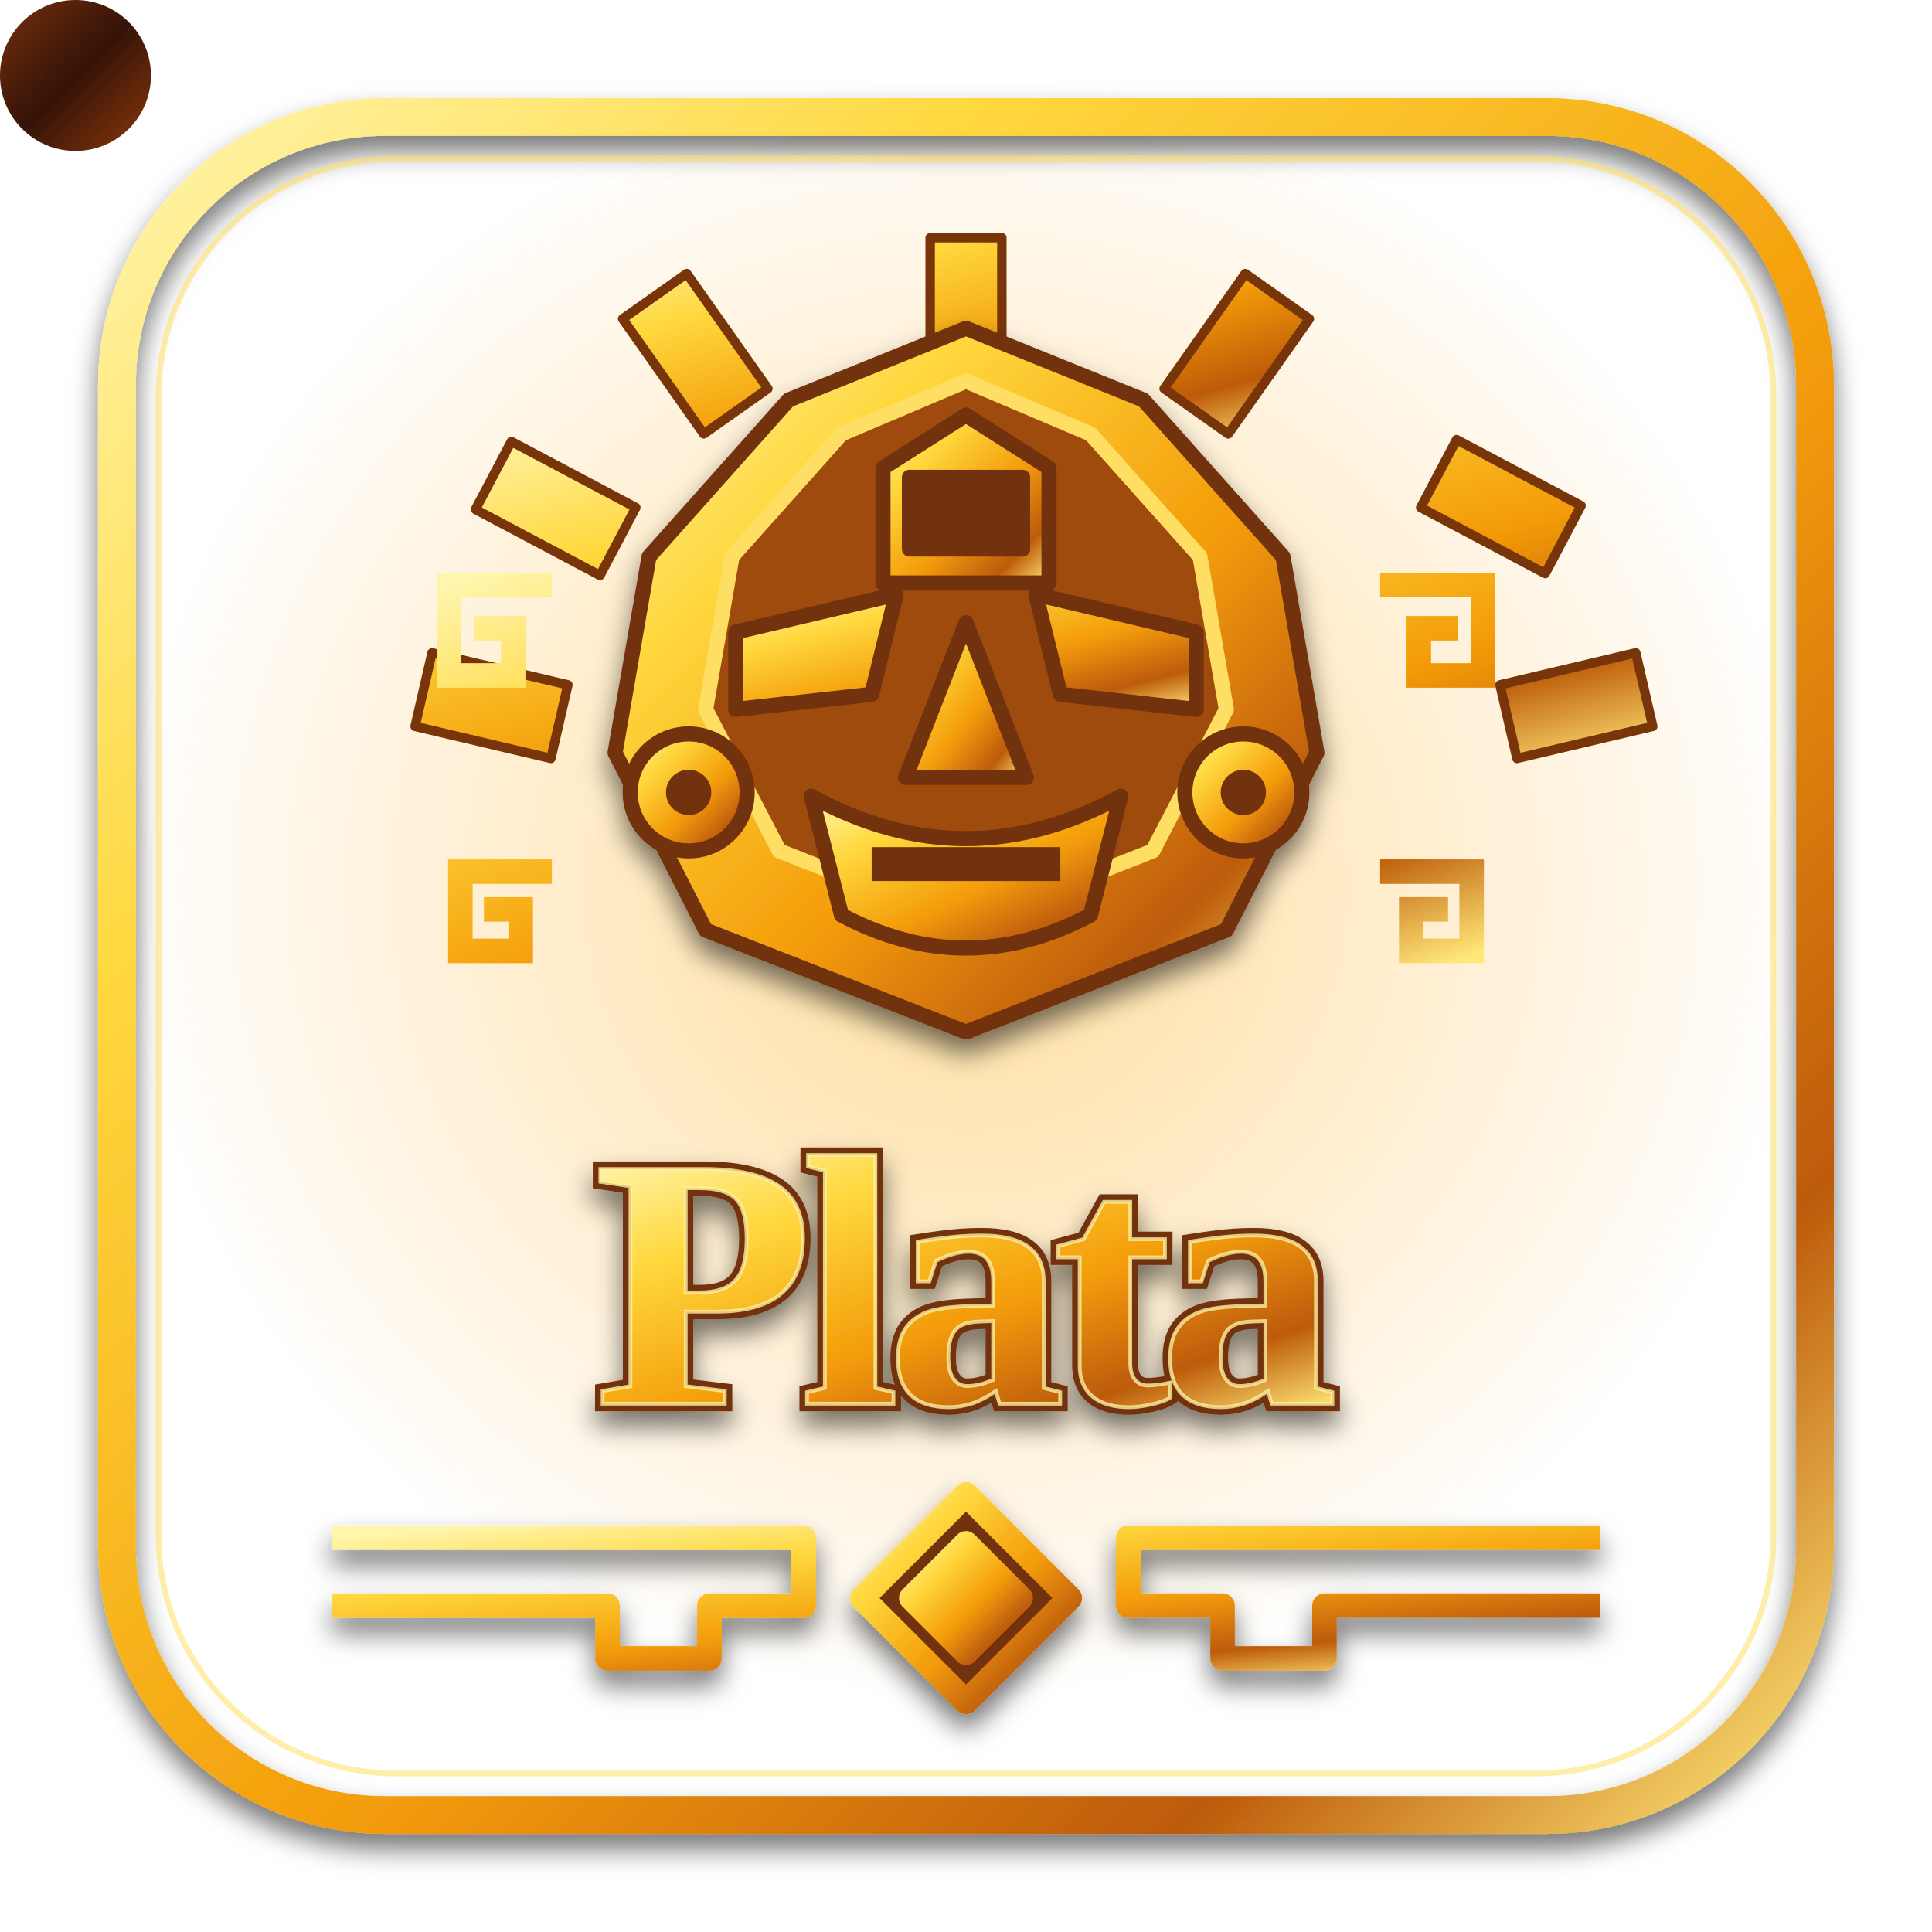
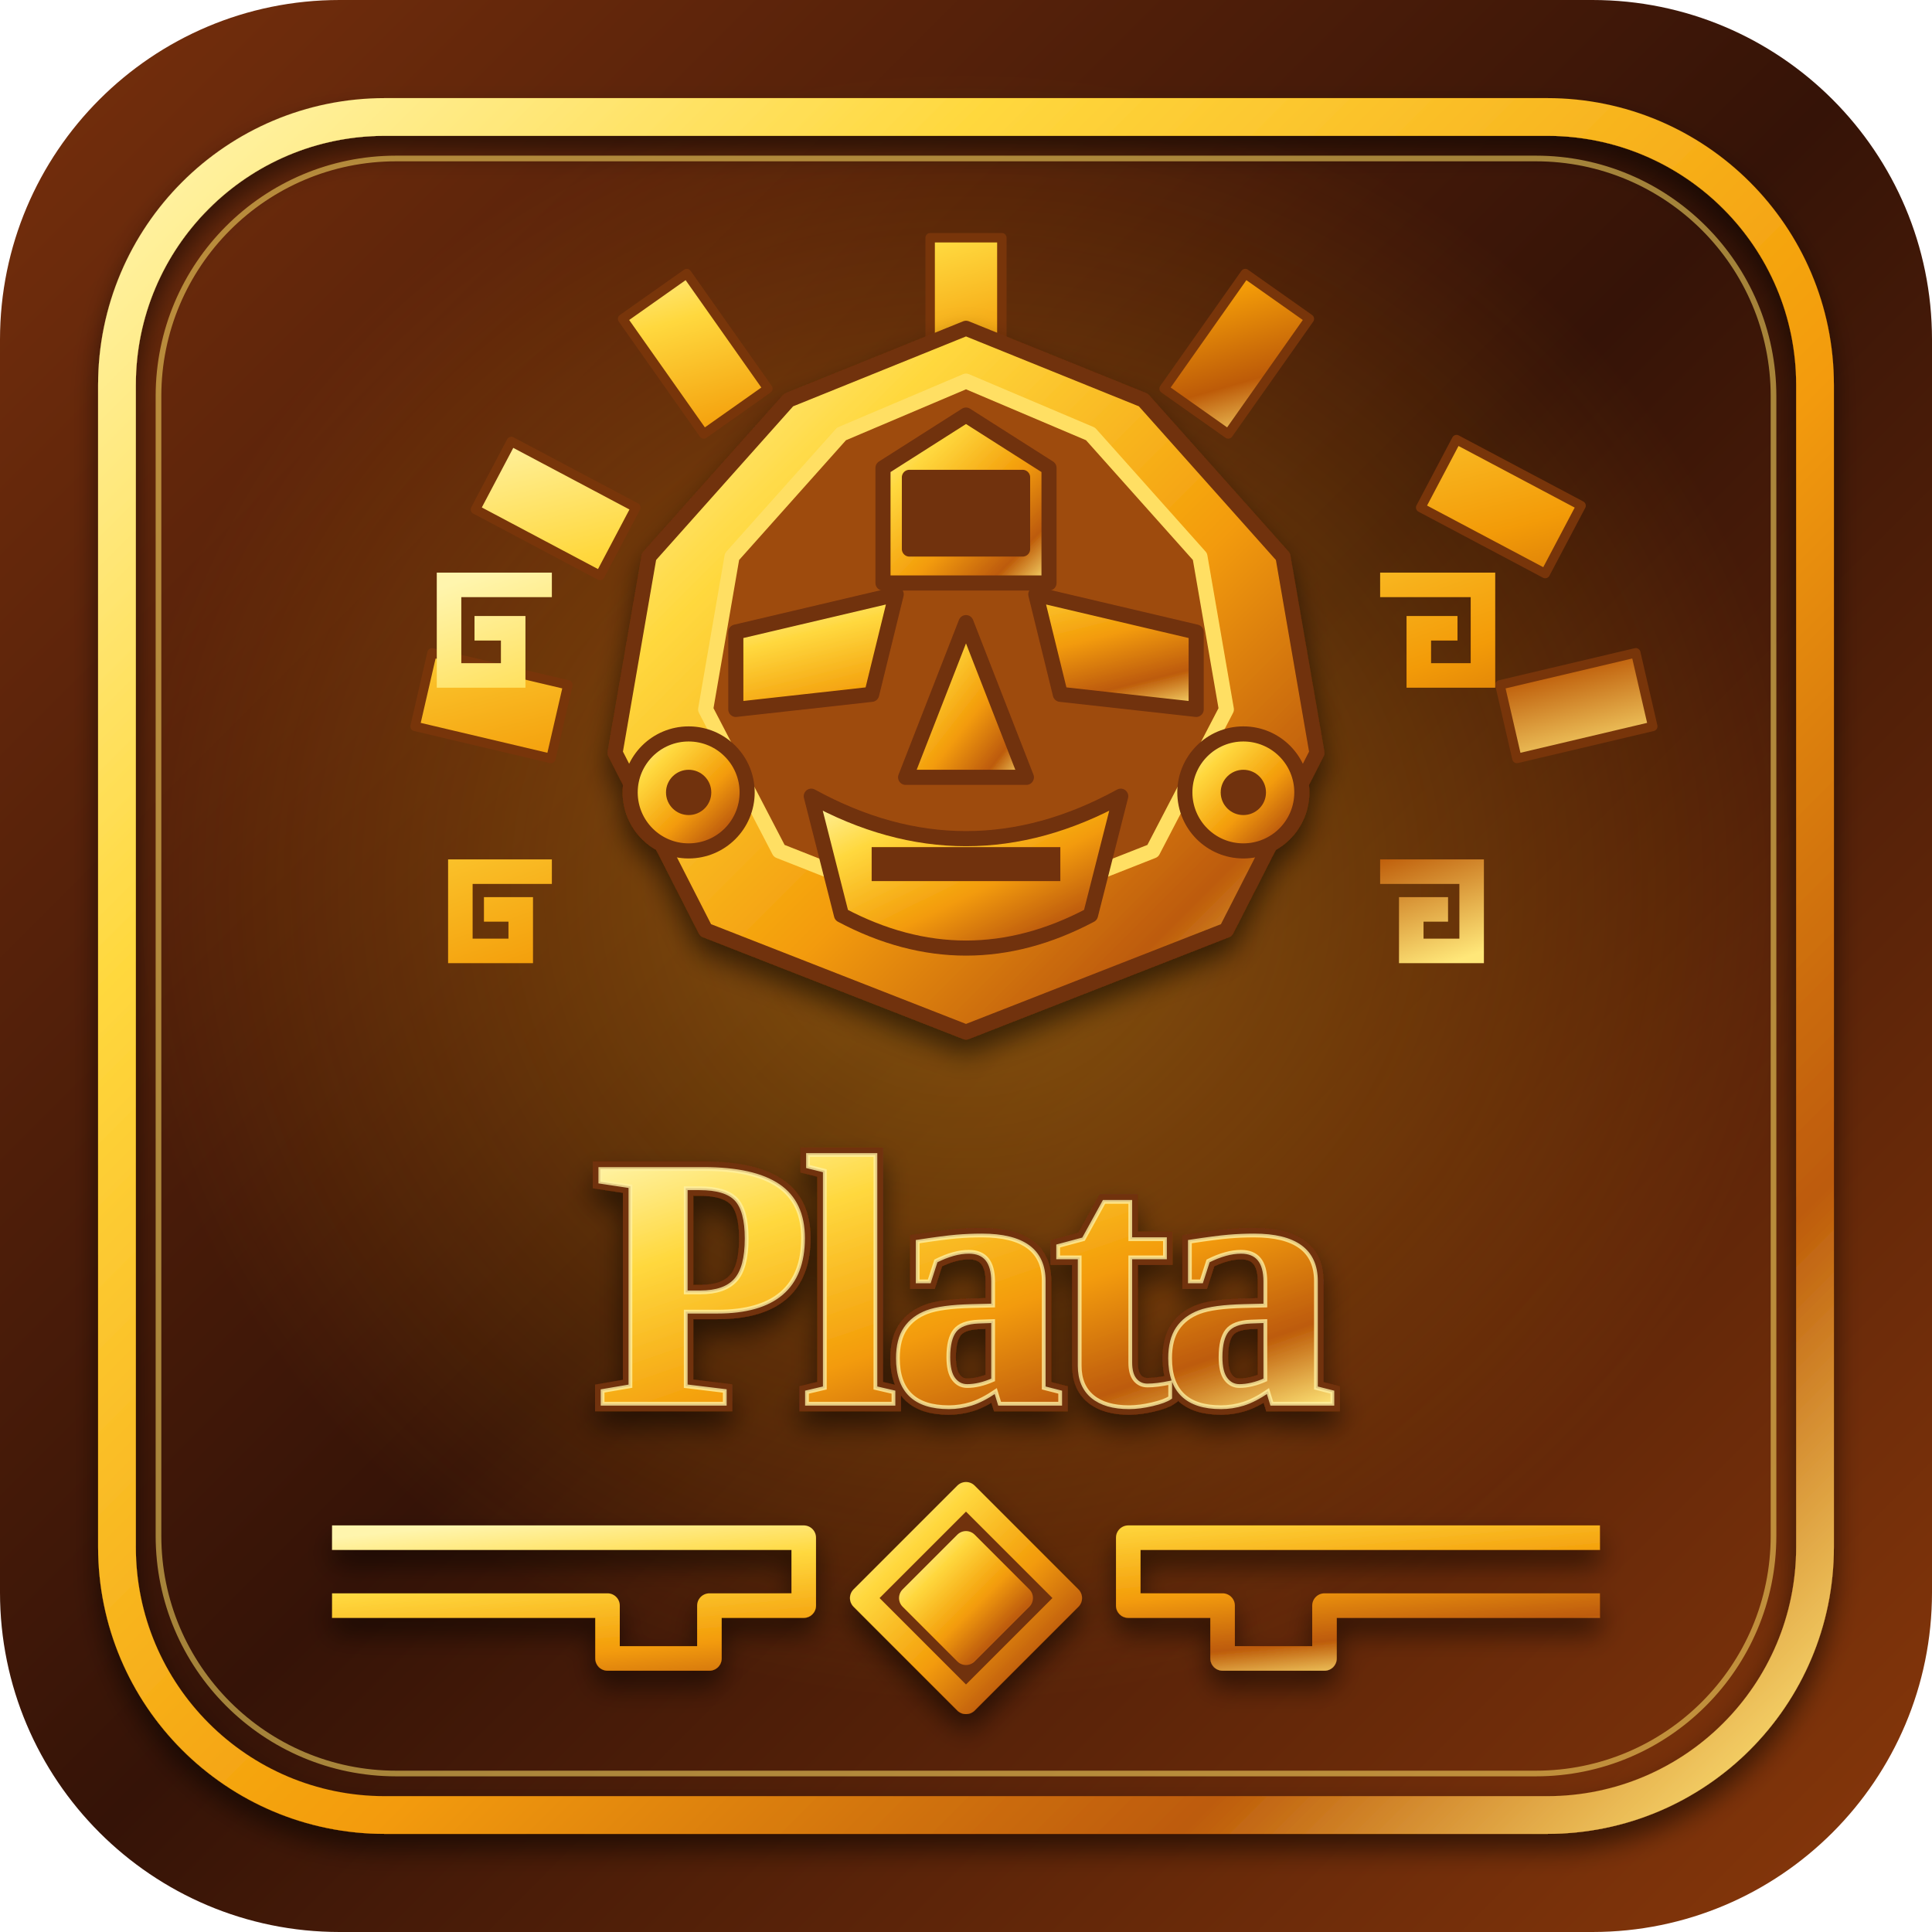
<svg xmlns="http://www.w3.org/2000/svg" width="1024" height="1024" viewBox="0 0 1024 1024" role="img" aria-labelledby="title desc">
  <defs>
    <linearGradient id="gold" x1="0" y1="0" x2="1" y2="1">
      <stop stop-color="#fff5ad" />
      <stop offset=".25" stop-color="#ffd83e" />
      <stop offset=".58" stop-color="#f39b08" />
      <stop offset=".82" stop-color="#bd5b08" />
      <stop offset="1" stop-color="#ffe779" />
    </linearGradient>
    <linearGradient id="bg" x1="0" y1="0" x2="1" y2="1">
      <stop stop-color="#78300d" />
      <stop offset=".5" stop-color="#351307" />
      <stop offset="1" stop-color="#8b390b" />
    </linearGradient>
    <radialGradient id="halo">
      <stop stop-color="#ffb51c" stop-opacity=".42" />
      <stop offset="1" stop-color="#ff9d00" stop-opacity="0" />
    </radialGradient>
    <filter id="depth" x="-30%" y="-30%" width="160%" height="170%">
      <feGaussianBlur in="SourceAlpha" stdDeviation="7" result="b" />
      <feOffset dy="8" result="o" />
      <feComponentTransfer>
        <feFuncA type="linear" slope=".55" />
      </feComponentTransfer>
      <feMerge>
        <feMergeNode />
        <feMergeNode in="SourceGraphic" />
      </feMerge>
    </filter>
  </defs>
-   <rect width="80" height="80" rx="180" fill="url(#bg)" />
+   <rect width="1024" height="1024" rx="180" fill="url(#bg)" />
  <ellipse cx="512" cy="470" rx="450" ry="430" fill="url(#halo)" />
  <rect x="62" y="62" width="900" height="900" rx="142" fill="none" stroke="url(#gold)" stroke-width="20" filter="url(#depth)" />
  <rect x="84" y="84" width="856" height="856" rx="126" fill="none" stroke="#ffdf64" stroke-width="3" opacity=".55" />
  <g fill="url(#gold)" stroke="#78350a" stroke-width="5" stroke-linejoin="round">
    <path d="M493 126h38v66h-38z M330 169l34-24 43 61-34 24z M660 145l34 24-43 61-34-24z" />
    <path d="M252 270l19-36 66 35-19 36z M753 269l19-36 66 35-19 36z M220 385l9-39 72 17-9 39z M795 363l72-17 9 39-72 17z" />
  </g>
  <g filter="url(#depth)" stroke="#713008" stroke-width="8" stroke-linejoin="round">
    <path d="M512 174l94 38 74 83 18 104-48 94-138 54-138-54-48-94 18-104 74-83z" fill="url(#gold)" />
    <path d="M512 202l66 28 58 65 14 81-39 75-99 39-99-39-39-75 14-81 58-65z" fill="#9e4b0a" stroke="#ffdf63" />
    <path d="M512 220l44 28v61h-88v-61z" fill="url(#gold)" />
    <path d="M482 253h60v38h-60z" fill="#713008" />
    <path d="M390 335l85-20-13 53-72 8z M634 335l-85-20 13 53 72 8z" fill="url(#gold)" />
    <path d="M512 330l-32 82h64z" fill="url(#gold)" />
    <path d="M430 422q82 45 164 0l-16 63q-66 35-132 0z" fill="url(#gold)" />
    <path d="M462 449h100v18H462z" fill="#713008" stroke="none" />
    <circle cx="365" cy="420" r="31" fill="url(#gold)" />
    <circle cx="659" cy="420" r="31" fill="url(#gold)" />
    <circle cx="365" cy="420" r="12" fill="#713008" stroke="none" />
    <circle cx="659" cy="420" r="12" fill="#713008" stroke="none" />
  </g>
  <g fill="none" stroke="url(#gold)" stroke-width="13" stroke-linecap="square" stroke-linejoin="miter">
    <path d="M286 310h-48v48h34v-25h-14 M738 310h48v48h-34v-25h14 M286 462h-42v42h32v-22h-13 M738 462h42v42h-32v-22h13" />
  </g>
  <text x="512" y="744" text-anchor="middle" font-family="Georgia, 'Times New Roman', serif" font-size="190" font-weight="bold" letter-spacing="-7" fill="url(#gold)" stroke="#713008" stroke-width="8" paint-order="stroke fill" filter="url(#depth)">Plata</text>
  <text x="512" y="744" text-anchor="middle" font-family="Georgia, 'Times New Roman', serif" font-size="190" font-weight="bold" letter-spacing="-7" fill="none" stroke="#fff0a0" stroke-width="2" opacity=".8">Plata</text>
  <g fill="none" stroke="url(#gold)" stroke-width="13" stroke-linejoin="round" filter="url(#depth)">
    <path d="M176 815h250v36h-50v28h-54v-28H176 M848 815H598v36h50v28h54v-28h146" />
    <path d="M512 792l55 55-55 55-55-55z" fill="#713008" />
    <path d="M512 818l29 29-29 29-29-29z" fill="url(#gold)" />
  </g>
</svg>
